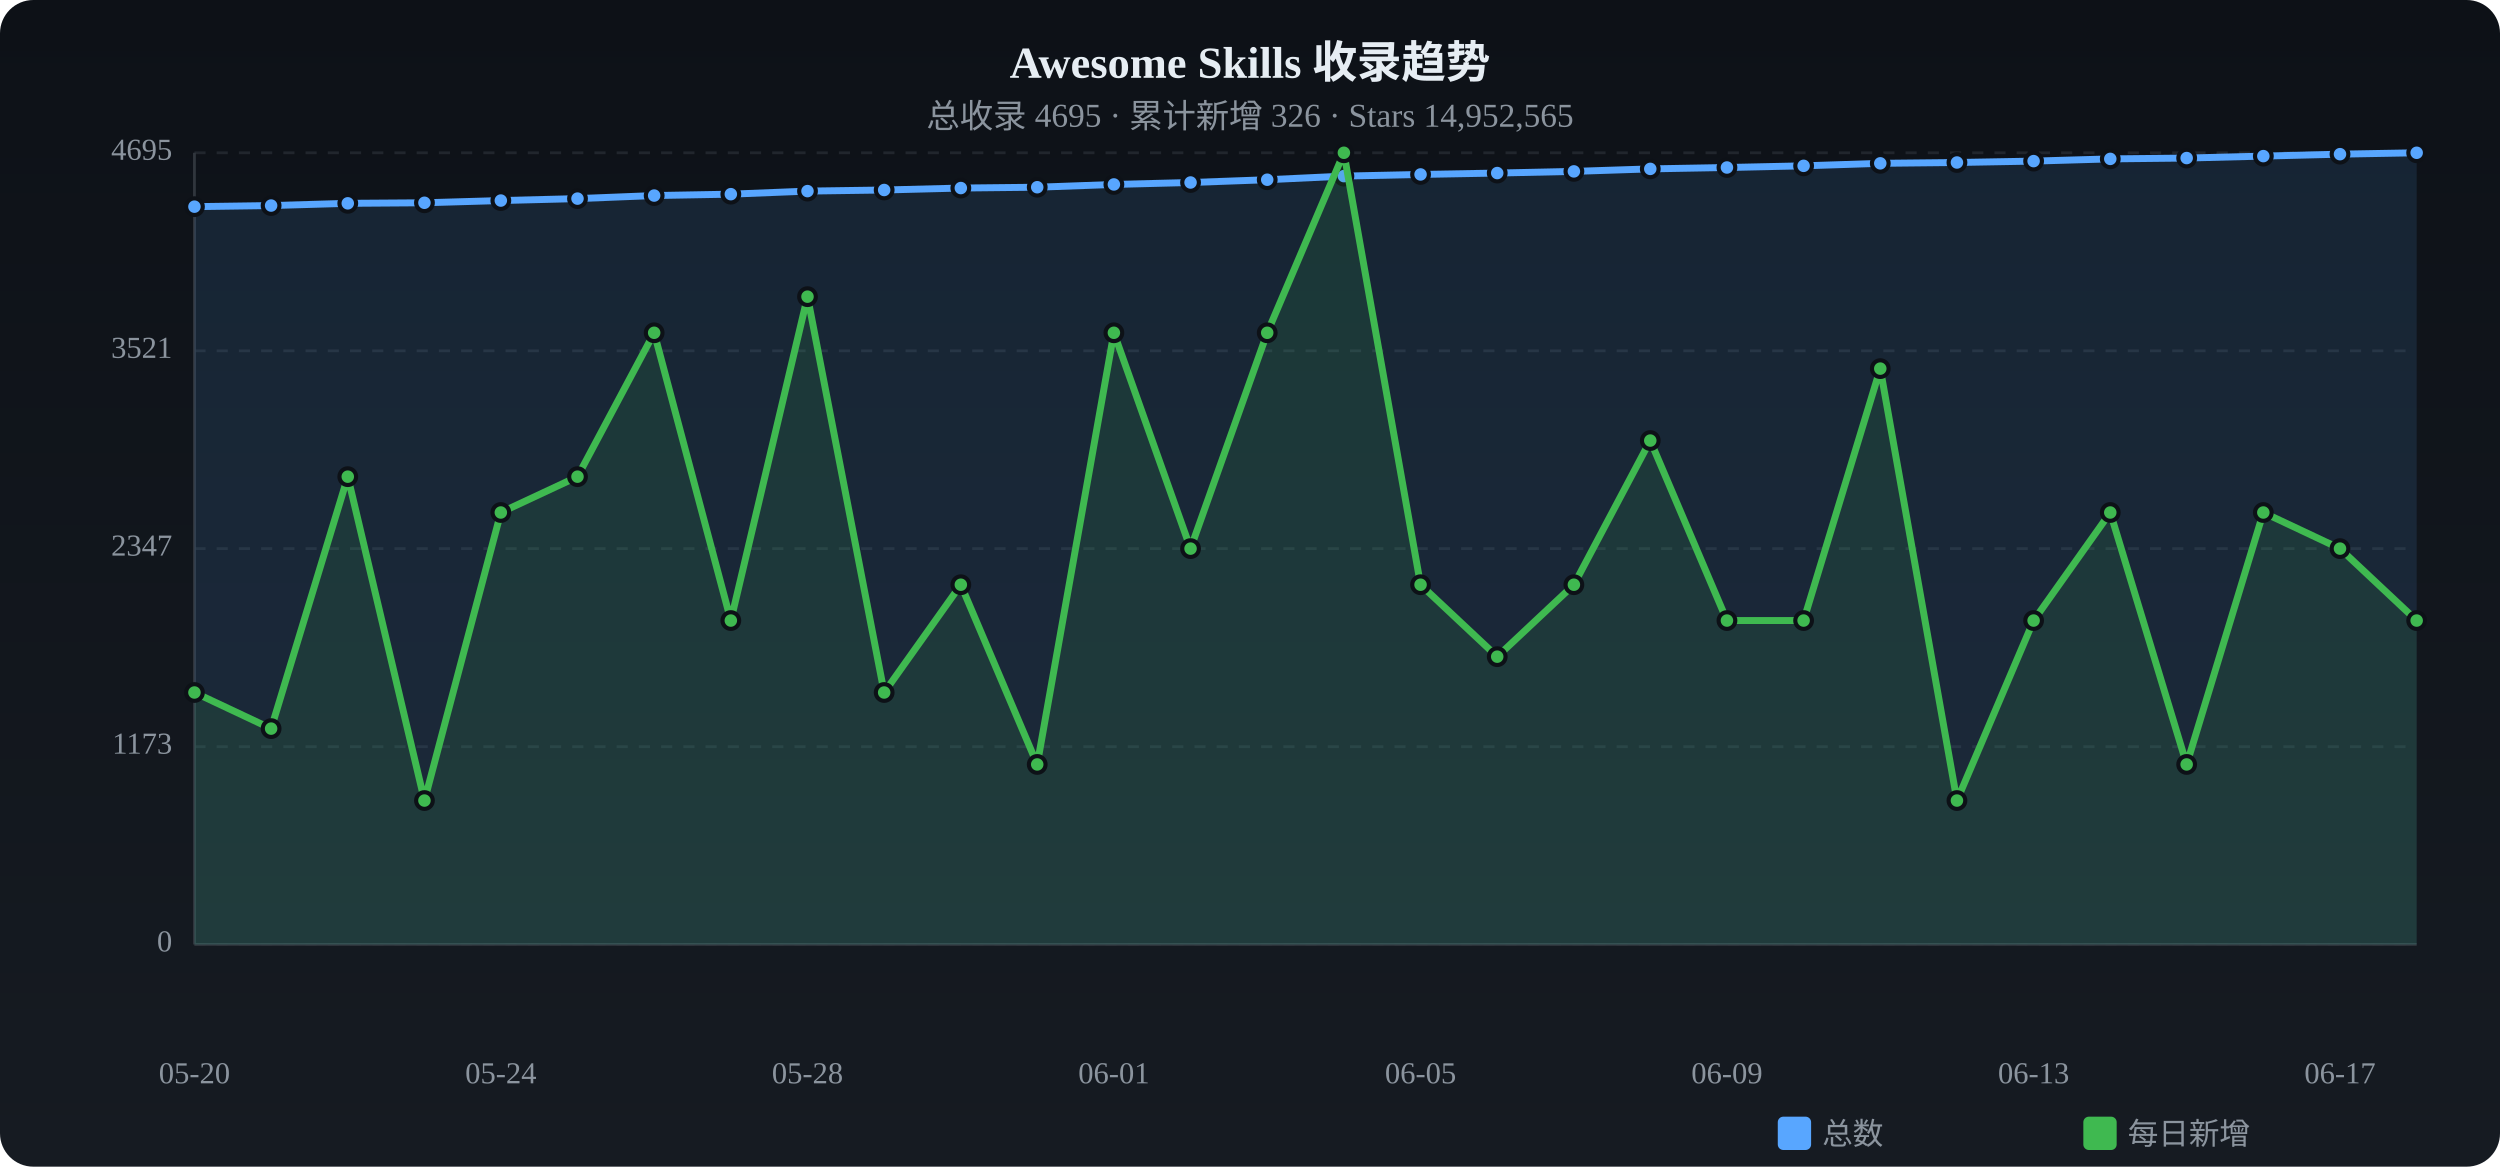
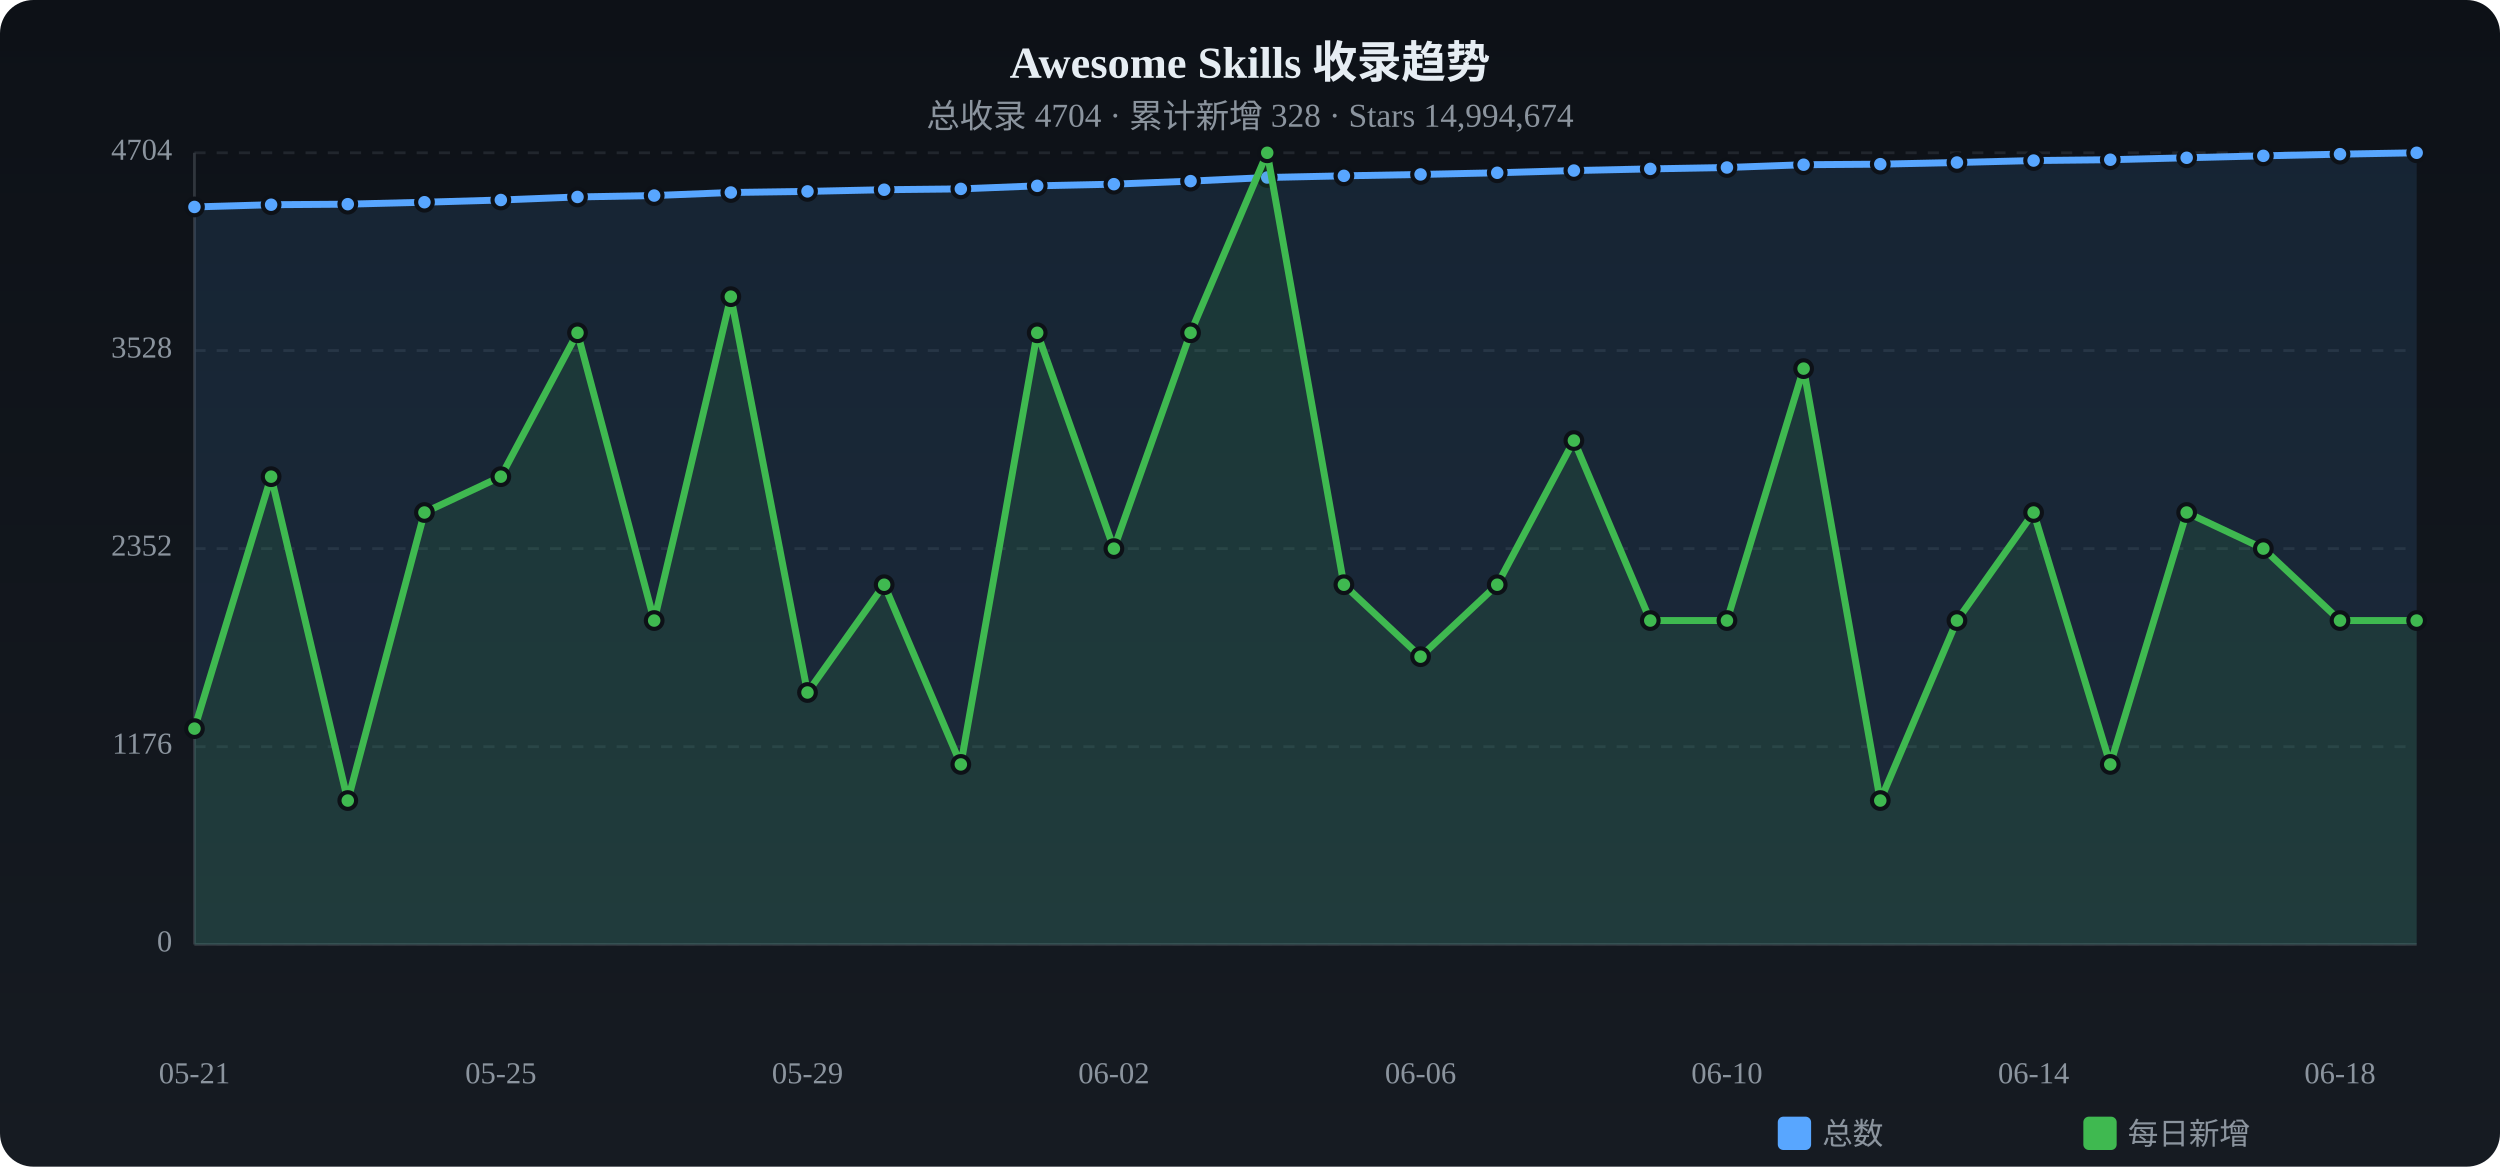
<svg xmlns="http://www.w3.org/2000/svg" viewBox="0 0 900 420" width="900" height="420">
  <defs>
    <linearGradient id="tbg" x1="0%" y1="0%" x2="0%" y2="100%">
      <stop offset="0%" stop-color="#0d1117" />
      <stop offset="100%" stop-color="#161b22" />
    </linearGradient>
  </defs>
  <rect width="900" height="420" rx="12" fill="url(#tbg)" />
  <text x="450.0" y="28" text-anchor="middle" fill="#e6edf3" font-size="16" font-weight="bold">Awesome Skills 收录趋势</text>
-   <text x="450.0" y="46" text-anchor="middle" fill="#8b949e" font-size="12">总收录 4695 · 累计新增 326 · Stars 14,952,565</text>
+   <text x="450.0" y="46" text-anchor="middle" fill="#8b949e" font-size="12">总收录 4704 · 累计新增 328 · Stars 14,994,674</text>
  <text x="62" y="340.0" text-anchor="end" fill="#8b949e" font-size="11" dominant-baseline="middle">0</text>
  <line x1="70" y1="340.0" x2="870" y2="340.0" stroke="#21262d" stroke-dasharray="4 4" />
-   <text x="62" y="268.8" text-anchor="end" fill="#8b949e" font-size="11" dominant-baseline="middle">1173</text>
+   <text x="62" y="268.8" text-anchor="end" fill="#8b949e" font-size="11" dominant-baseline="middle">1176</text>
  <line x1="70" y1="268.8" x2="870" y2="268.8" stroke="#21262d" stroke-dasharray="4 4" />
-   <text x="62" y="197.5" text-anchor="end" fill="#8b949e" font-size="11" dominant-baseline="middle">2347</text>
+   <text x="62" y="197.5" text-anchor="end" fill="#8b949e" font-size="11" dominant-baseline="middle">2352</text>
  <line x1="70" y1="197.5" x2="870" y2="197.5" stroke="#21262d" stroke-dasharray="4 4" />
-   <text x="62" y="126.3" text-anchor="end" fill="#8b949e" font-size="11" dominant-baseline="middle">3521</text>
-   <line x1="70" y1="126.3" x2="870" y2="126.3" stroke="#21262d" stroke-dasharray="4 4" />
-   <text x="62" y="55.0" text-anchor="end" fill="#8b949e" font-size="11" dominant-baseline="middle">4695</text>
+   <text x="62" y="126.2" text-anchor="end" fill="#8b949e" font-size="11" dominant-baseline="middle">3528</text>
+   <line x1="70" y1="126.2" x2="870" y2="126.2" stroke="#21262d" stroke-dasharray="4 4" />
+   <text x="62" y="55.0" text-anchor="end" fill="#8b949e" font-size="11" dominant-baseline="middle">4704</text>
  <line x1="70" y1="55.0" x2="870" y2="55.0" stroke="#21262d" stroke-dasharray="4 4" />
  <line x1="70" y1="55" x2="70" y2="340" stroke="#30363d" />
  <line x1="70" y1="340" x2="870" y2="340" stroke="#30363d" />
-   <path d="M70.0,74.4 L97.6,74.0 L125.2,73.2 L152.8,73.0 L180.3,72.2 L207.9,71.5 L235.5,70.4 L263.1,69.9 L290.7,68.8 L318.3,68.4 L345.9,67.7 L373.4,67.4 L401.0,66.4 L428.6,65.7 L456.2,64.7 L483.8,63.4 L511.4,62.8 L539.0,62.3 L566.6,61.7 L594.1,60.8 L621.7,60.3 L649.3,59.7 L676.9,58.8 L704.5,58.5 L732.1,58.0 L759.7,57.2 L787.2,56.9 L814.8,56.2 L842.4,55.5 L870.0,55.0 L870.0,340 L70.0,340 Z" fill="#58a6ff" opacity="0.12" />
-   <polyline points="70.0,74.4 97.6,74.0 125.2,73.2 152.8,73.0 180.3,72.2 207.9,71.5 235.5,70.4 263.1,69.9 290.7,68.8 318.3,68.4 345.9,67.7 373.4,67.4 401.0,66.4 428.6,65.7 456.2,64.7 483.8,63.4 511.4,62.8 539.0,62.3 566.6,61.7 594.1,60.8 621.7,60.3 649.3,59.7 676.9,58.8 704.5,58.5 732.1,58.0 759.7,57.2 787.2,56.9 814.8,56.2 842.4,55.5 870.0,55.0" fill="none" stroke="#58a6ff" stroke-width="2.5" stroke-linecap="round" stroke-linejoin="round" />
-   <circle cx="70.0" cy="74.4" r="3" fill="#58a6ff" stroke="#0d1117" stroke-width="1.5" />
-   <circle cx="97.6" cy="74.0" r="3" fill="#58a6ff" stroke="#0d1117" stroke-width="1.5" />
-   <circle cx="125.2" cy="73.2" r="3" fill="#58a6ff" stroke="#0d1117" stroke-width="1.5" />
-   <circle cx="152.8" cy="73.0" r="3" fill="#58a6ff" stroke="#0d1117" stroke-width="1.5" />
-   <circle cx="180.3" cy="72.2" r="3" fill="#58a6ff" stroke="#0d1117" stroke-width="1.5" />
-   <circle cx="207.9" cy="71.5" r="3" fill="#58a6ff" stroke="#0d1117" stroke-width="1.5" />
+   <path d="M70.0,74.5 L97.6,73.7 L125.2,73.5 L152.8,72.8 L180.3,72.0 L207.9,70.9 L235.5,70.4 L263.1,69.3 L290.7,68.9 L318.3,68.3 L345.9,68.0 L373.4,66.9 L401.0,66.3 L428.6,65.2 L456.2,63.9 L483.8,63.3 L511.4,62.8 L539.0,62.2 L566.6,61.4 L594.1,60.8 L621.7,60.3 L649.3,59.3 L676.9,59.1 L704.5,58.5 L732.1,57.8 L759.7,57.5 L787.2,56.8 L814.8,56.1 L842.4,55.5 L870.0,55.0 L870.0,340 L70.0,340 Z" fill="#58a6ff" opacity="0.12" />
+   <polyline points="70.0,74.5 97.6,73.7 125.2,73.5 152.8,72.8 180.3,72.0 207.9,70.9 235.5,70.4 263.1,69.3 290.7,68.9 318.3,68.3 345.9,68.0 373.4,66.9 401.0,66.3 428.6,65.2 456.2,63.9 483.8,63.3 511.4,62.8 539.0,62.2 566.6,61.4 594.1,60.8 621.7,60.3 649.3,59.3 676.9,59.1 704.5,58.5 732.1,57.8 759.7,57.5 787.2,56.8 814.8,56.1 842.4,55.5 870.0,55.0" fill="none" stroke="#58a6ff" stroke-width="2.5" stroke-linecap="round" stroke-linejoin="round" />
+   <circle cx="70.0" cy="74.5" r="3" fill="#58a6ff" stroke="#0d1117" stroke-width="1.5" />
+   <circle cx="97.6" cy="73.7" r="3" fill="#58a6ff" stroke="#0d1117" stroke-width="1.5" />
+   <circle cx="125.2" cy="73.5" r="3" fill="#58a6ff" stroke="#0d1117" stroke-width="1.5" />
+   <circle cx="152.8" cy="72.8" r="3" fill="#58a6ff" stroke="#0d1117" stroke-width="1.5" />
+   <circle cx="180.3" cy="72.0" r="3" fill="#58a6ff" stroke="#0d1117" stroke-width="1.5" />
+   <circle cx="207.9" cy="70.9" r="3" fill="#58a6ff" stroke="#0d1117" stroke-width="1.5" />
  <circle cx="235.5" cy="70.4" r="3" fill="#58a6ff" stroke="#0d1117" stroke-width="1.5" />
-   <circle cx="263.1" cy="69.9" r="3" fill="#58a6ff" stroke="#0d1117" stroke-width="1.5" />
-   <circle cx="290.7" cy="68.8" r="3" fill="#58a6ff" stroke="#0d1117" stroke-width="1.5" />
-   <circle cx="318.3" cy="68.4" r="3" fill="#58a6ff" stroke="#0d1117" stroke-width="1.5" />
-   <circle cx="345.9" cy="67.7" r="3" fill="#58a6ff" stroke="#0d1117" stroke-width="1.5" />
-   <circle cx="373.4" cy="67.4" r="3" fill="#58a6ff" stroke="#0d1117" stroke-width="1.5" />
-   <circle cx="401.0" cy="66.4" r="3" fill="#58a6ff" stroke="#0d1117" stroke-width="1.5" />
-   <circle cx="428.6" cy="65.7" r="3" fill="#58a6ff" stroke="#0d1117" stroke-width="1.5" />
-   <circle cx="456.2" cy="64.7" r="3" fill="#58a6ff" stroke="#0d1117" stroke-width="1.5" />
-   <circle cx="483.8" cy="63.4" r="3" fill="#58a6ff" stroke="#0d1117" stroke-width="1.5" />
+   <circle cx="263.1" cy="69.3" r="3" fill="#58a6ff" stroke="#0d1117" stroke-width="1.5" />
+   <circle cx="290.7" cy="68.9" r="3" fill="#58a6ff" stroke="#0d1117" stroke-width="1.5" />
+   <circle cx="318.3" cy="68.3" r="3" fill="#58a6ff" stroke="#0d1117" stroke-width="1.5" />
+   <circle cx="345.9" cy="68.0" r="3" fill="#58a6ff" stroke="#0d1117" stroke-width="1.5" />
+   <circle cx="373.4" cy="66.9" r="3" fill="#58a6ff" stroke="#0d1117" stroke-width="1.5" />
+   <circle cx="401.0" cy="66.3" r="3" fill="#58a6ff" stroke="#0d1117" stroke-width="1.5" />
+   <circle cx="428.6" cy="65.2" r="3" fill="#58a6ff" stroke="#0d1117" stroke-width="1.5" />
+   <circle cx="456.2" cy="63.9" r="3" fill="#58a6ff" stroke="#0d1117" stroke-width="1.5" />
+   <circle cx="483.8" cy="63.3" r="3" fill="#58a6ff" stroke="#0d1117" stroke-width="1.5" />
  <circle cx="511.4" cy="62.8" r="3" fill="#58a6ff" stroke="#0d1117" stroke-width="1.5" />
-   <circle cx="539.0" cy="62.3" r="3" fill="#58a6ff" stroke="#0d1117" stroke-width="1.5" />
-   <circle cx="566.6" cy="61.7" r="3" fill="#58a6ff" stroke="#0d1117" stroke-width="1.5" />
+   <circle cx="539.0" cy="62.2" r="3" fill="#58a6ff" stroke="#0d1117" stroke-width="1.5" />
+   <circle cx="566.6" cy="61.4" r="3" fill="#58a6ff" stroke="#0d1117" stroke-width="1.5" />
  <circle cx="594.1" cy="60.8" r="3" fill="#58a6ff" stroke="#0d1117" stroke-width="1.5" />
  <circle cx="621.7" cy="60.3" r="3" fill="#58a6ff" stroke="#0d1117" stroke-width="1.5" />
-   <circle cx="649.3" cy="59.7" r="3" fill="#58a6ff" stroke="#0d1117" stroke-width="1.5" />
-   <circle cx="676.9" cy="58.8" r="3" fill="#58a6ff" stroke="#0d1117" stroke-width="1.5" />
+   <circle cx="649.3" cy="59.3" r="3" fill="#58a6ff" stroke="#0d1117" stroke-width="1.5" />
+   <circle cx="676.9" cy="59.1" r="3" fill="#58a6ff" stroke="#0d1117" stroke-width="1.5" />
  <circle cx="704.5" cy="58.5" r="3" fill="#58a6ff" stroke="#0d1117" stroke-width="1.5" />
-   <circle cx="732.1" cy="58.0" r="3" fill="#58a6ff" stroke="#0d1117" stroke-width="1.5" />
-   <circle cx="759.7" cy="57.2" r="3" fill="#58a6ff" stroke="#0d1117" stroke-width="1.5" />
-   <circle cx="787.2" cy="56.9" r="3" fill="#58a6ff" stroke="#0d1117" stroke-width="1.5" />
-   <circle cx="814.8" cy="56.2" r="3" fill="#58a6ff" stroke="#0d1117" stroke-width="1.5" />
+   <circle cx="732.1" cy="57.8" r="3" fill="#58a6ff" stroke="#0d1117" stroke-width="1.5" />
+   <circle cx="759.7" cy="57.5" r="3" fill="#58a6ff" stroke="#0d1117" stroke-width="1.5" />
+   <circle cx="787.2" cy="56.8" r="3" fill="#58a6ff" stroke="#0d1117" stroke-width="1.5" />
+   <circle cx="814.8" cy="56.1" r="3" fill="#58a6ff" stroke="#0d1117" stroke-width="1.5" />
  <circle cx="842.4" cy="55.5" r="3" fill="#58a6ff" stroke="#0d1117" stroke-width="1.5" />
  <circle cx="870.0" cy="55.0" r="3" fill="#58a6ff" stroke="#0d1117" stroke-width="1.5" />
-   <path d="M70.0,249.3 L97.6,262.3 L125.2,171.6 L152.8,288.2 L180.3,184.5 L207.9,171.6 L235.5,119.8 L263.1,223.4 L290.7,106.8 L318.3,249.3 L345.9,210.5 L373.4,275.2 L401.0,119.8 L428.6,197.5 L456.2,119.8 L483.8,55.0 L511.4,210.5 L539.0,236.4 L566.6,210.5 L594.1,158.6 L621.7,223.4 L649.3,223.4 L676.9,132.7 L704.5,288.2 L732.1,223.4 L759.7,184.5 L787.2,275.2 L814.8,184.5 L842.4,197.5 L870.0,223.4 L870.0,340 L70.0,340 Z" fill="#3fb950" opacity="0.12" />
-   <polyline points="70.0,249.3 97.6,262.3 125.2,171.6 152.8,288.2 180.3,184.5 207.9,171.6 235.5,119.8 263.1,223.4 290.7,106.8 318.3,249.3 345.9,210.5 373.4,275.2 401.0,119.8 428.6,197.5 456.2,119.8 483.8,55.0 511.4,210.5 539.0,236.4 566.6,210.5 594.1,158.6 621.7,223.4 649.3,223.4 676.9,132.7 704.5,288.2 732.1,223.4 759.7,184.5 787.2,275.2 814.8,184.5 842.4,197.5 870.0,223.4" fill="none" stroke="#3fb950" stroke-width="2.5" stroke-linecap="round" stroke-linejoin="round" />
-   <circle cx="70.0" cy="249.3" r="3" fill="#3fb950" stroke="#0d1117" stroke-width="1.5" />
-   <circle cx="97.6" cy="262.3" r="3" fill="#3fb950" stroke="#0d1117" stroke-width="1.5" />
-   <circle cx="125.2" cy="171.6" r="3" fill="#3fb950" stroke="#0d1117" stroke-width="1.5" />
-   <circle cx="152.8" cy="288.2" r="3" fill="#3fb950" stroke="#0d1117" stroke-width="1.5" />
-   <circle cx="180.3" cy="184.5" r="3" fill="#3fb950" stroke="#0d1117" stroke-width="1.5" />
-   <circle cx="207.9" cy="171.6" r="3" fill="#3fb950" stroke="#0d1117" stroke-width="1.5" />
-   <circle cx="235.5" cy="119.8" r="3" fill="#3fb950" stroke="#0d1117" stroke-width="1.5" />
-   <circle cx="263.1" cy="223.4" r="3" fill="#3fb950" stroke="#0d1117" stroke-width="1.5" />
-   <circle cx="290.7" cy="106.8" r="3" fill="#3fb950" stroke="#0d1117" stroke-width="1.5" />
-   <circle cx="318.3" cy="249.3" r="3" fill="#3fb950" stroke="#0d1117" stroke-width="1.5" />
-   <circle cx="345.9" cy="210.5" r="3" fill="#3fb950" stroke="#0d1117" stroke-width="1.5" />
-   <circle cx="373.4" cy="275.2" r="3" fill="#3fb950" stroke="#0d1117" stroke-width="1.5" />
-   <circle cx="401.0" cy="119.8" r="3" fill="#3fb950" stroke="#0d1117" stroke-width="1.5" />
-   <circle cx="428.6" cy="197.5" r="3" fill="#3fb950" stroke="#0d1117" stroke-width="1.5" />
-   <circle cx="456.2" cy="119.8" r="3" fill="#3fb950" stroke="#0d1117" stroke-width="1.5" />
-   <circle cx="483.8" cy="55.0" r="3" fill="#3fb950" stroke="#0d1117" stroke-width="1.5" />
-   <circle cx="511.4" cy="210.5" r="3" fill="#3fb950" stroke="#0d1117" stroke-width="1.5" />
-   <circle cx="539.0" cy="236.4" r="3" fill="#3fb950" stroke="#0d1117" stroke-width="1.5" />
-   <circle cx="566.6" cy="210.5" r="3" fill="#3fb950" stroke="#0d1117" stroke-width="1.5" />
-   <circle cx="594.1" cy="158.6" r="3" fill="#3fb950" stroke="#0d1117" stroke-width="1.5" />
+   <path d="M70.0,262.3 L97.6,171.6 L125.2,288.2 L152.8,184.5 L180.3,171.6 L207.9,119.8 L235.5,223.4 L263.1,106.8 L290.7,249.3 L318.3,210.5 L345.9,275.2 L373.4,119.8 L401.0,197.5 L428.6,119.8 L456.2,55.0 L483.8,210.5 L511.4,236.4 L539.0,210.5 L566.6,158.6 L594.1,223.4 L621.7,223.4 L649.3,132.7 L676.9,288.2 L704.5,223.4 L732.1,184.5 L759.7,275.2 L787.2,184.5 L814.8,197.5 L842.4,223.4 L870.0,223.4 L870.0,340 L70.0,340 Z" fill="#3fb950" opacity="0.12" />
+   <polyline points="70.0,262.3 97.6,171.6 125.2,288.2 152.8,184.5 180.3,171.6 207.9,119.8 235.5,223.4 263.1,106.8 290.7,249.3 318.3,210.5 345.9,275.2 373.4,119.8 401.0,197.5 428.6,119.8 456.2,55.0 483.8,210.5 511.4,236.4 539.0,210.5 566.6,158.6 594.1,223.4 621.7,223.4 649.3,132.7 676.9,288.2 704.5,223.4 732.1,184.5 759.7,275.2 787.2,184.5 814.8,197.5 842.4,223.4 870.0,223.4" fill="none" stroke="#3fb950" stroke-width="2.5" stroke-linecap="round" stroke-linejoin="round" />
+   <circle cx="70.0" cy="262.3" r="3" fill="#3fb950" stroke="#0d1117" stroke-width="1.5" />
+   <circle cx="97.6" cy="171.6" r="3" fill="#3fb950" stroke="#0d1117" stroke-width="1.5" />
+   <circle cx="125.2" cy="288.2" r="3" fill="#3fb950" stroke="#0d1117" stroke-width="1.5" />
+   <circle cx="152.8" cy="184.5" r="3" fill="#3fb950" stroke="#0d1117" stroke-width="1.5" />
+   <circle cx="180.3" cy="171.6" r="3" fill="#3fb950" stroke="#0d1117" stroke-width="1.5" />
+   <circle cx="207.9" cy="119.8" r="3" fill="#3fb950" stroke="#0d1117" stroke-width="1.5" />
+   <circle cx="235.5" cy="223.4" r="3" fill="#3fb950" stroke="#0d1117" stroke-width="1.5" />
+   <circle cx="263.1" cy="106.8" r="3" fill="#3fb950" stroke="#0d1117" stroke-width="1.5" />
+   <circle cx="290.7" cy="249.3" r="3" fill="#3fb950" stroke="#0d1117" stroke-width="1.5" />
+   <circle cx="318.3" cy="210.5" r="3" fill="#3fb950" stroke="#0d1117" stroke-width="1.5" />
+   <circle cx="345.9" cy="275.2" r="3" fill="#3fb950" stroke="#0d1117" stroke-width="1.5" />
+   <circle cx="373.4" cy="119.8" r="3" fill="#3fb950" stroke="#0d1117" stroke-width="1.5" />
+   <circle cx="401.0" cy="197.5" r="3" fill="#3fb950" stroke="#0d1117" stroke-width="1.5" />
+   <circle cx="428.6" cy="119.8" r="3" fill="#3fb950" stroke="#0d1117" stroke-width="1.5" />
+   <circle cx="456.2" cy="55.0" r="3" fill="#3fb950" stroke="#0d1117" stroke-width="1.5" />
+   <circle cx="483.8" cy="210.5" r="3" fill="#3fb950" stroke="#0d1117" stroke-width="1.5" />
+   <circle cx="511.4" cy="236.4" r="3" fill="#3fb950" stroke="#0d1117" stroke-width="1.5" />
+   <circle cx="539.0" cy="210.5" r="3" fill="#3fb950" stroke="#0d1117" stroke-width="1.5" />
+   <circle cx="566.6" cy="158.6" r="3" fill="#3fb950" stroke="#0d1117" stroke-width="1.5" />
+   <circle cx="594.1" cy="223.4" r="3" fill="#3fb950" stroke="#0d1117" stroke-width="1.5" />
  <circle cx="621.7" cy="223.4" r="3" fill="#3fb950" stroke="#0d1117" stroke-width="1.5" />
-   <circle cx="649.3" cy="223.4" r="3" fill="#3fb950" stroke="#0d1117" stroke-width="1.5" />
-   <circle cx="676.9" cy="132.7" r="3" fill="#3fb950" stroke="#0d1117" stroke-width="1.5" />
-   <circle cx="704.5" cy="288.2" r="3" fill="#3fb950" stroke="#0d1117" stroke-width="1.5" />
-   <circle cx="732.1" cy="223.4" r="3" fill="#3fb950" stroke="#0d1117" stroke-width="1.5" />
-   <circle cx="759.7" cy="184.5" r="3" fill="#3fb950" stroke="#0d1117" stroke-width="1.5" />
-   <circle cx="787.2" cy="275.2" r="3" fill="#3fb950" stroke="#0d1117" stroke-width="1.5" />
-   <circle cx="814.8" cy="184.5" r="3" fill="#3fb950" stroke="#0d1117" stroke-width="1.5" />
-   <circle cx="842.4" cy="197.5" r="3" fill="#3fb950" stroke="#0d1117" stroke-width="1.5" />
+   <circle cx="649.3" cy="132.7" r="3" fill="#3fb950" stroke="#0d1117" stroke-width="1.5" />
+   <circle cx="676.9" cy="288.2" r="3" fill="#3fb950" stroke="#0d1117" stroke-width="1.5" />
+   <circle cx="704.5" cy="223.4" r="3" fill="#3fb950" stroke="#0d1117" stroke-width="1.5" />
+   <circle cx="732.1" cy="184.5" r="3" fill="#3fb950" stroke="#0d1117" stroke-width="1.5" />
+   <circle cx="759.7" cy="275.2" r="3" fill="#3fb950" stroke="#0d1117" stroke-width="1.5" />
+   <circle cx="787.2" cy="184.5" r="3" fill="#3fb950" stroke="#0d1117" stroke-width="1.5" />
+   <circle cx="814.8" cy="197.5" r="3" fill="#3fb950" stroke="#0d1117" stroke-width="1.5" />
+   <circle cx="842.4" cy="223.4" r="3" fill="#3fb950" stroke="#0d1117" stroke-width="1.5" />
  <circle cx="870.0" cy="223.4" r="3" fill="#3fb950" stroke="#0d1117" stroke-width="1.5" />
-   <text x="70.0" y="390" text-anchor="middle" fill="#8b949e" font-size="11">05-20</text>
-   <text x="180.3" y="390" text-anchor="middle" fill="#8b949e" font-size="11">05-24</text>
-   <text x="290.7" y="390" text-anchor="middle" fill="#8b949e" font-size="11">05-28</text>
-   <text x="401.0" y="390" text-anchor="middle" fill="#8b949e" font-size="11">06-01</text>
-   <text x="511.4" y="390" text-anchor="middle" fill="#8b949e" font-size="11">06-05</text>
-   <text x="621.7" y="390" text-anchor="middle" fill="#8b949e" font-size="11">06-09</text>
-   <text x="732.1" y="390" text-anchor="middle" fill="#8b949e" font-size="11">06-13</text>
-   <text x="842.4" y="390" text-anchor="middle" fill="#8b949e" font-size="11">06-17</text>
+   <text x="70.0" y="390" text-anchor="middle" fill="#8b949e" font-size="11">05-21</text>
+   <text x="180.3" y="390" text-anchor="middle" fill="#8b949e" font-size="11">05-25</text>
+   <text x="290.7" y="390" text-anchor="middle" fill="#8b949e" font-size="11">05-29</text>
+   <text x="401.0" y="390" text-anchor="middle" fill="#8b949e" font-size="11">06-02</text>
+   <text x="511.4" y="390" text-anchor="middle" fill="#8b949e" font-size="11">06-06</text>
+   <text x="621.7" y="390" text-anchor="middle" fill="#8b949e" font-size="11">06-10</text>
+   <text x="732.1" y="390" text-anchor="middle" fill="#8b949e" font-size="11">06-14</text>
+   <text x="842.4" y="390" text-anchor="middle" fill="#8b949e" font-size="11">06-18</text>
  <rect x="640" y="402" width="12" height="12" rx="2" fill="#58a6ff" />
  <text x="656" y="412" fill="#8b949e" font-size="11">总数</text>
  <rect x="750" y="402" width="12" height="12" rx="2" fill="#3fb950" />
  <text x="766" y="412" fill="#8b949e" font-size="11">每日新增</text>
</svg>
